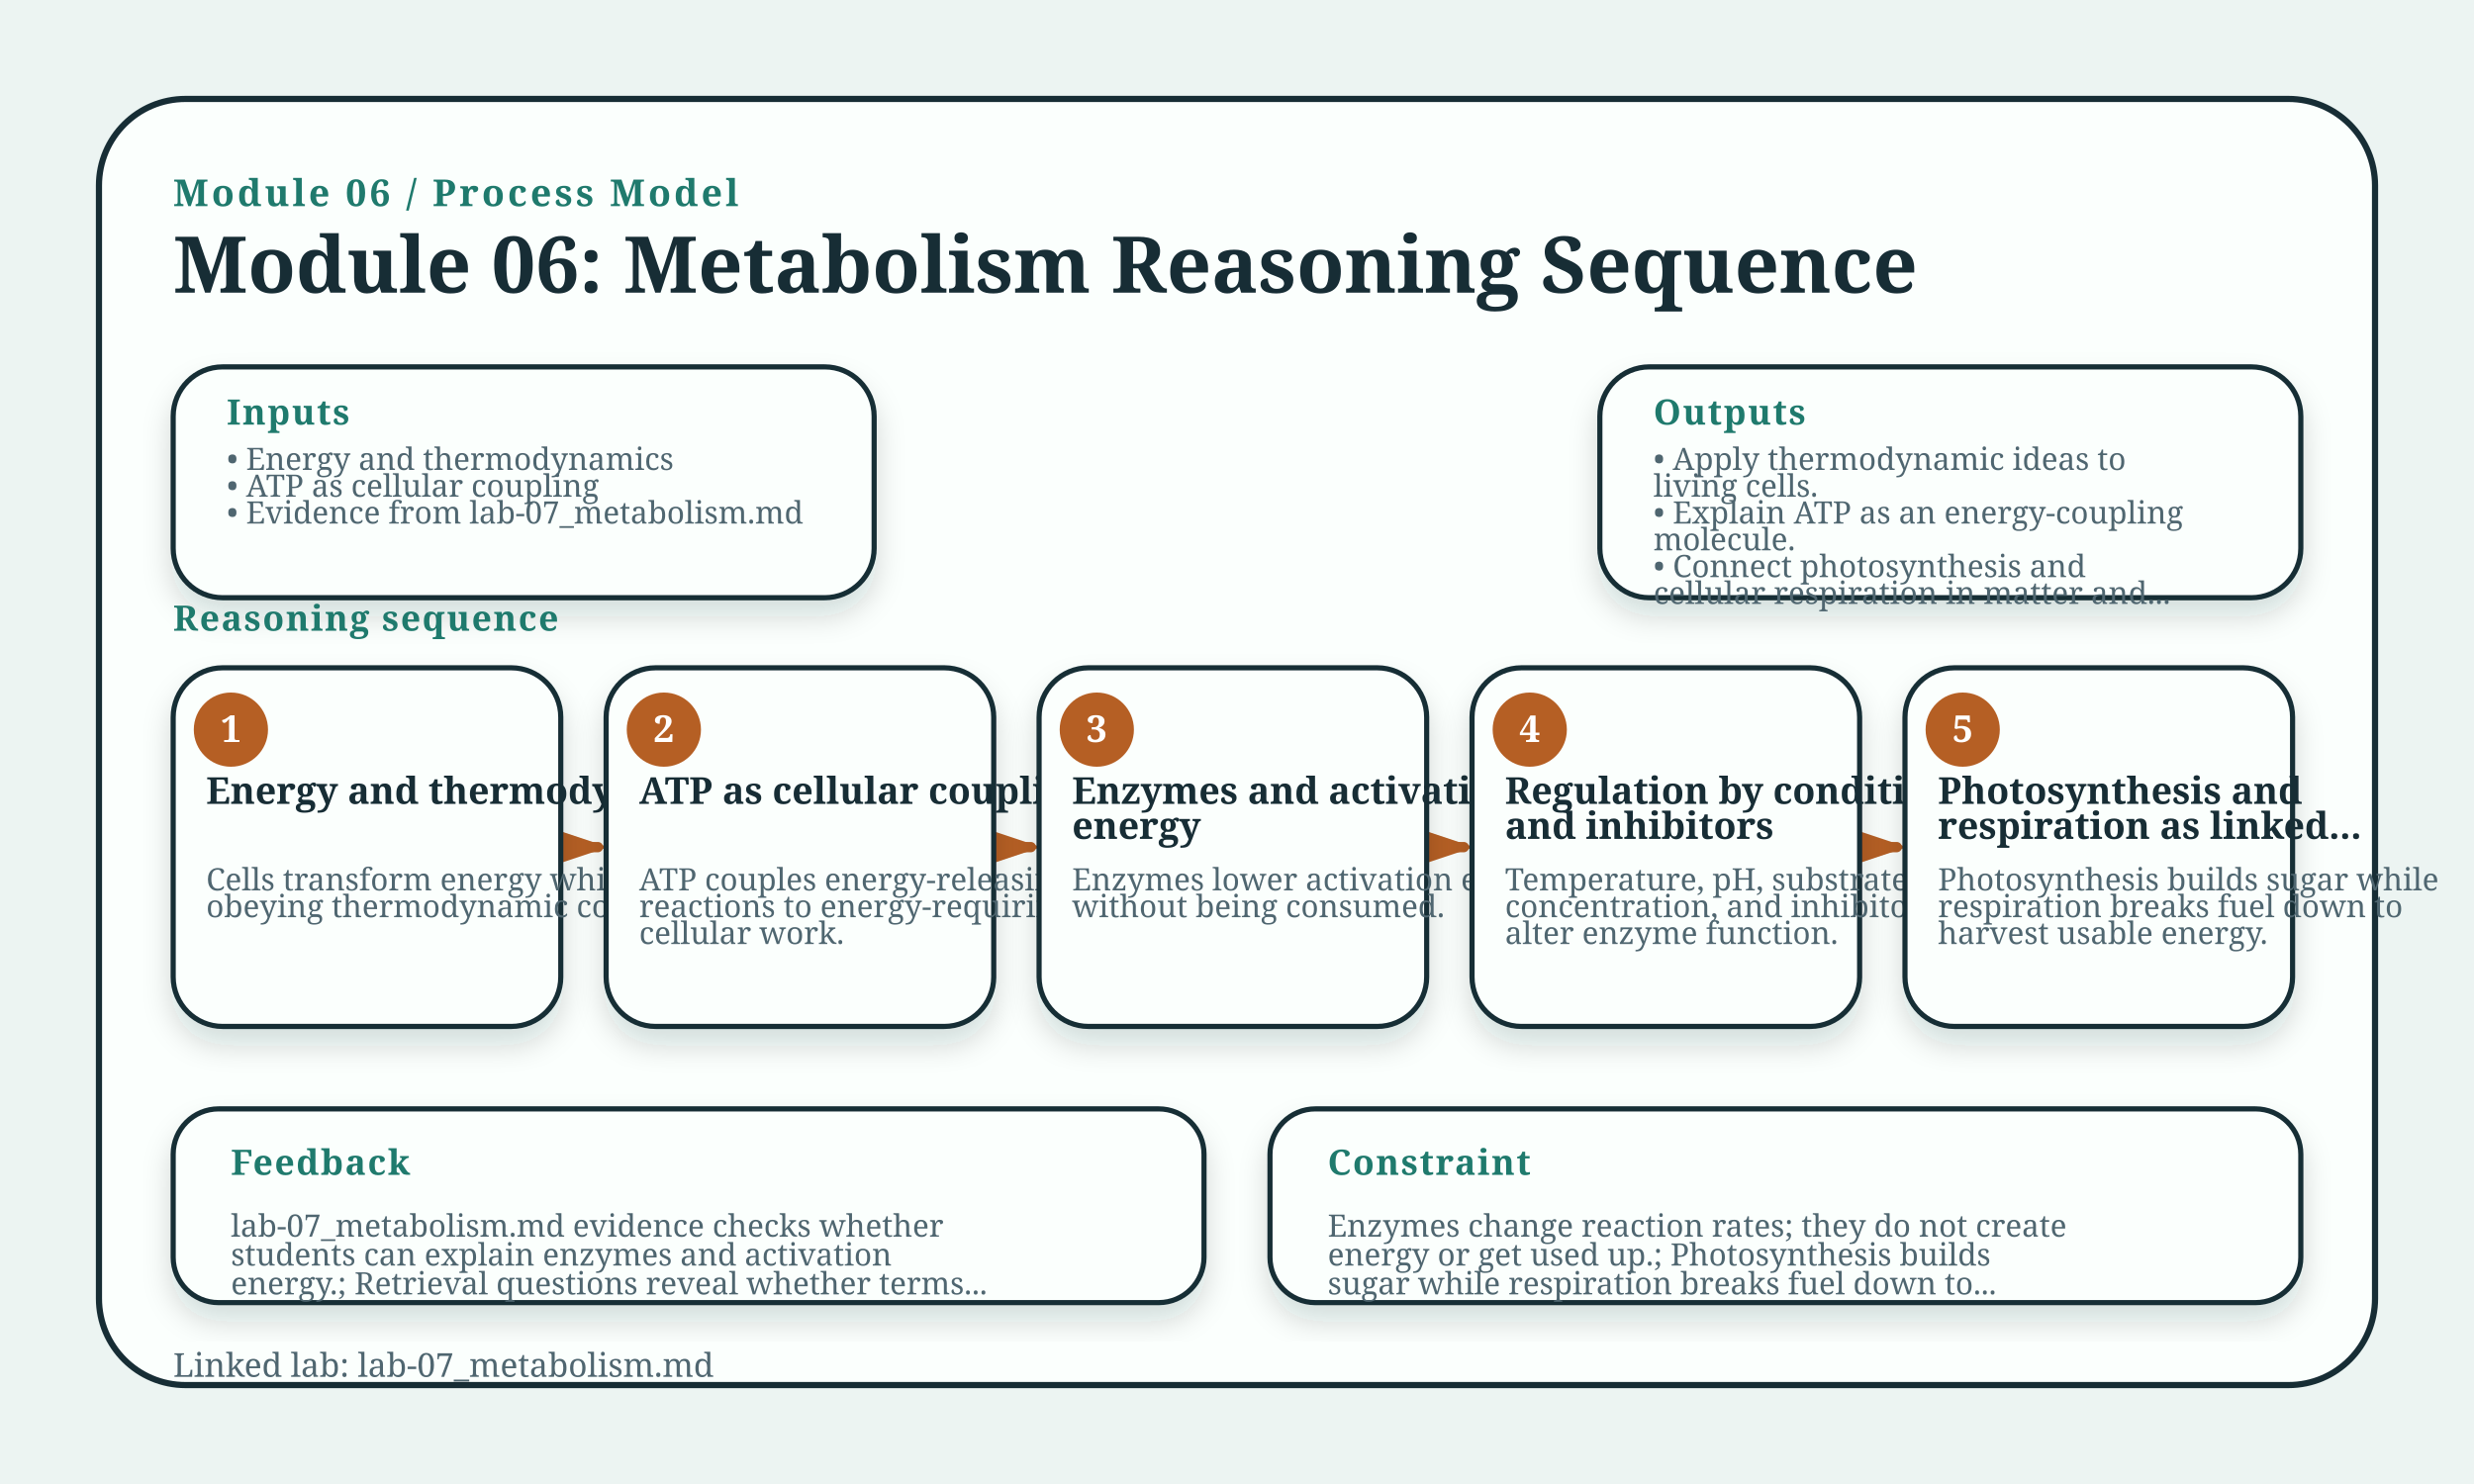
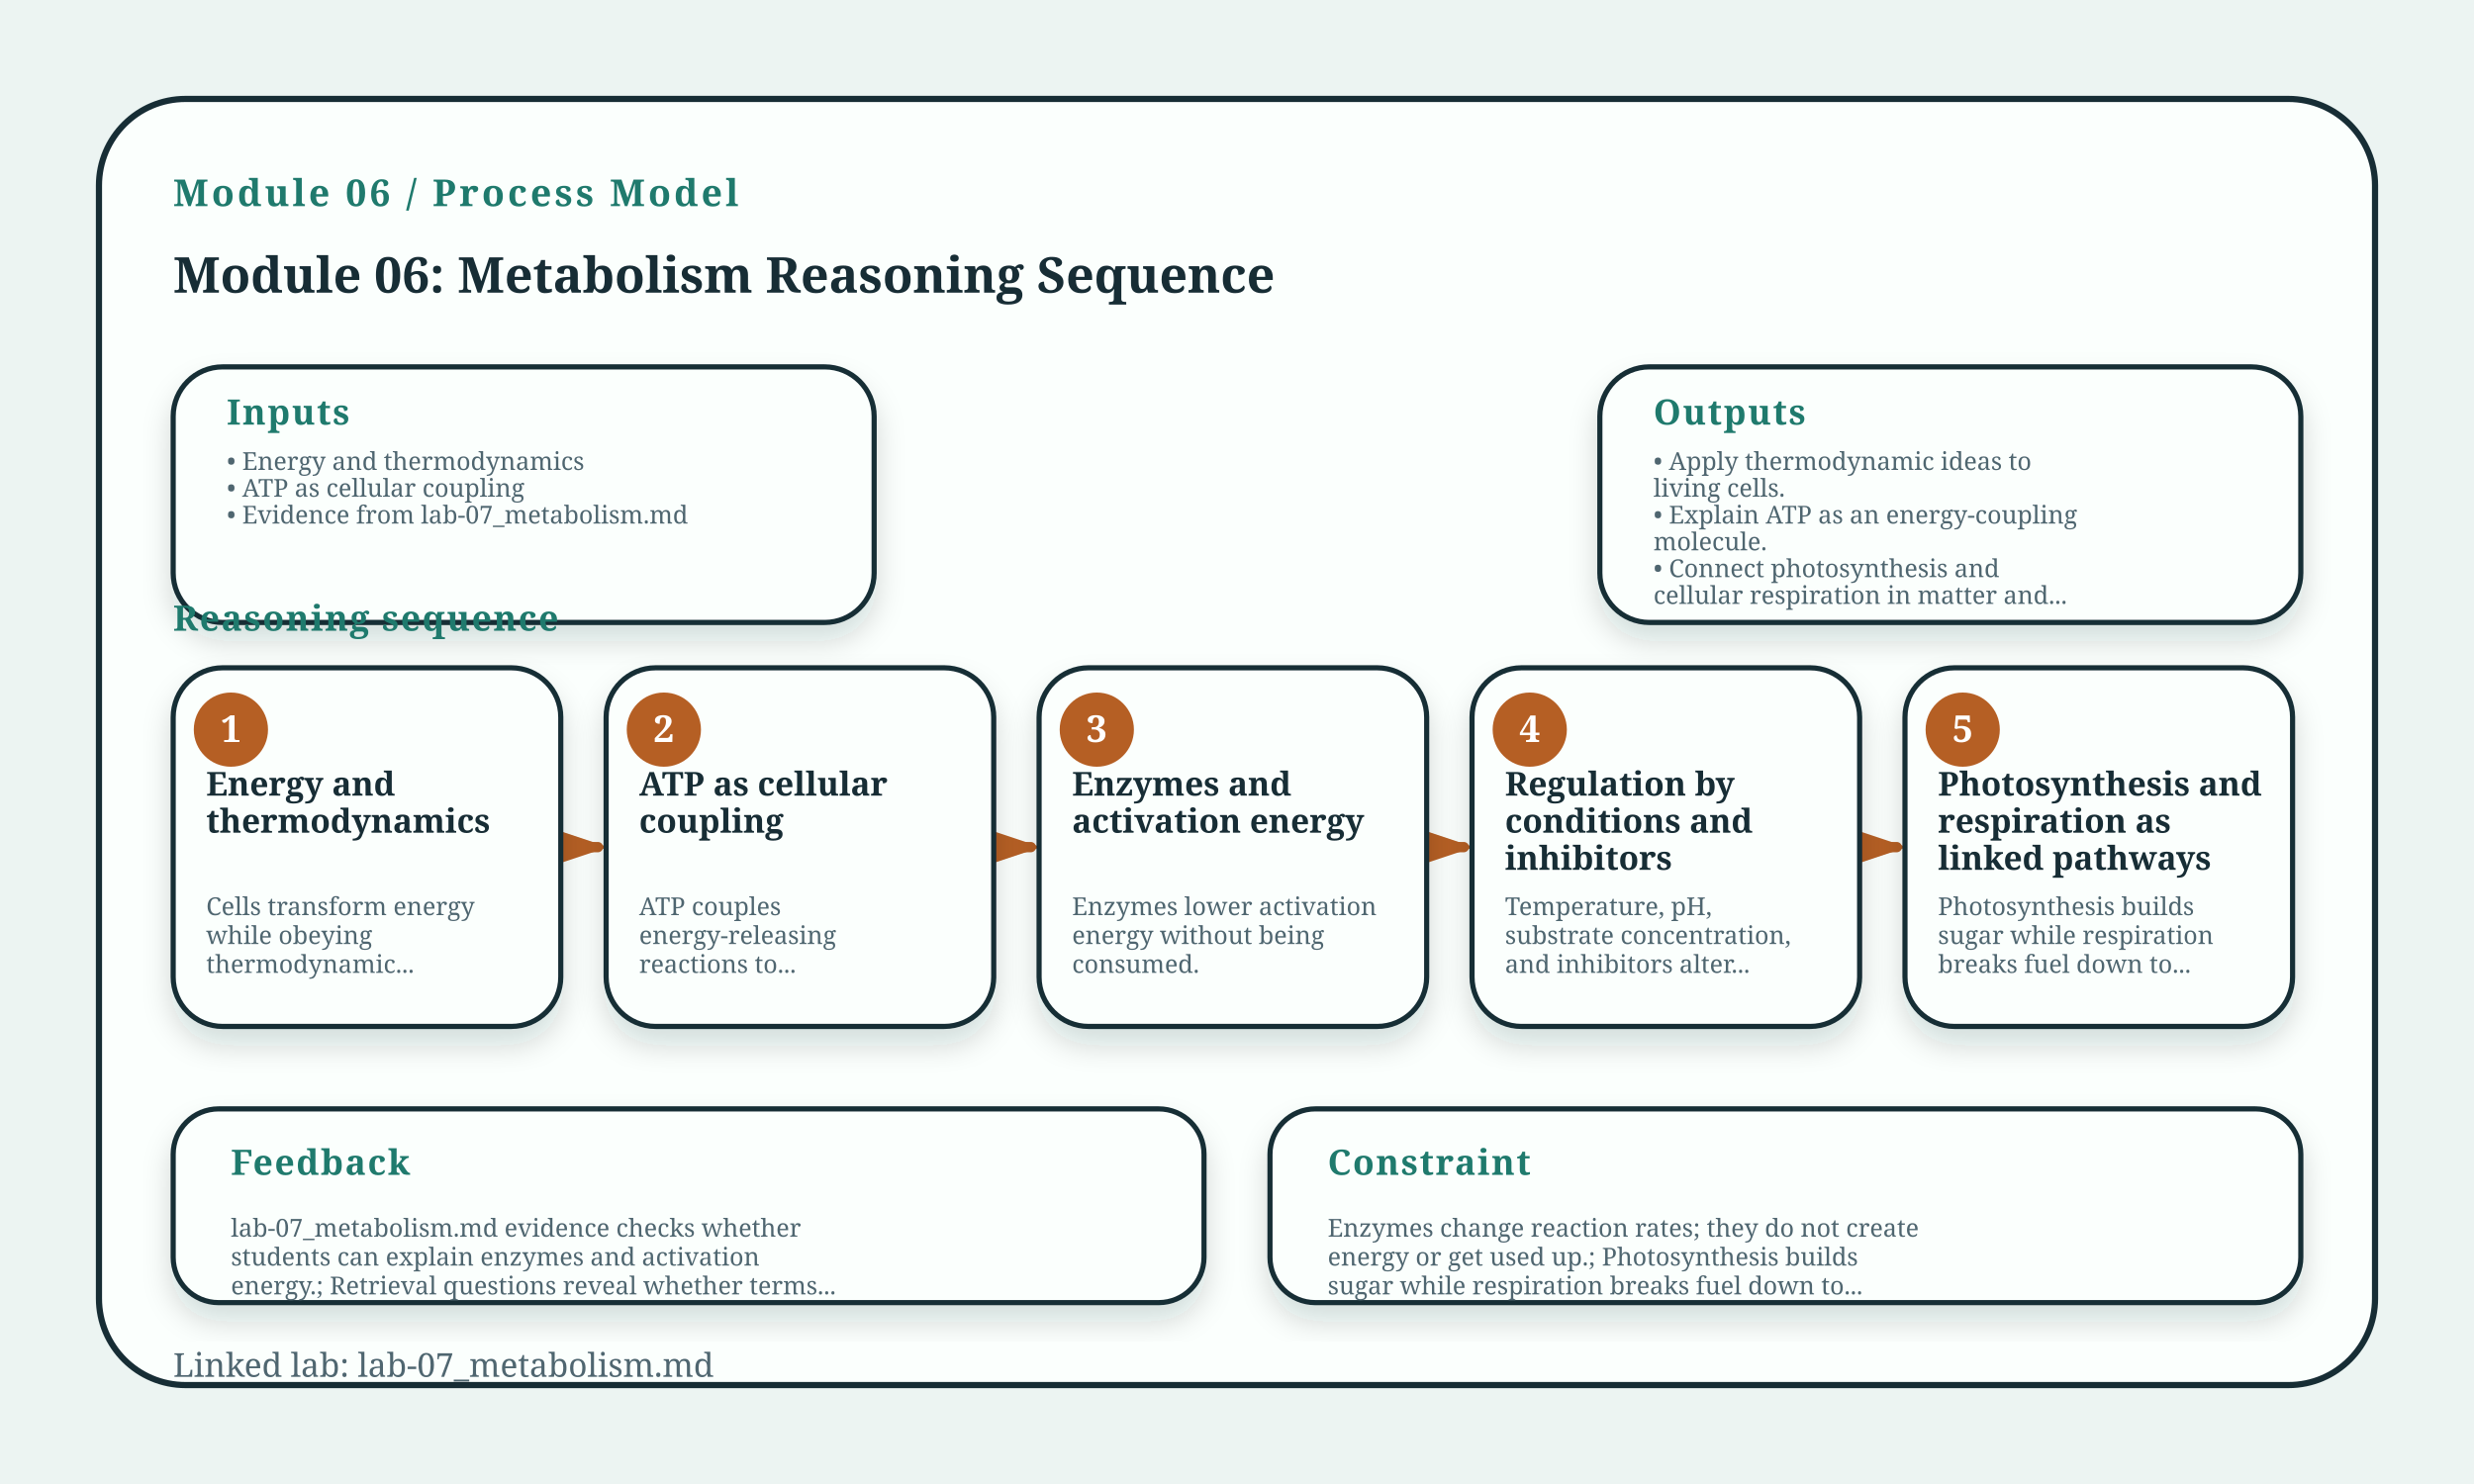
<svg xmlns="http://www.w3.org/2000/svg" width="1200" height="720" viewBox="0 0 1200 720" role="img" aria-label="Module 06: Metabolism Reasoning Sequence">
  <style>
    .bg { fill: #ecf4f2; }
    .halo { fill: url(#wash); opacity: 0.92; }
    .frame { fill: #fbfffd; stroke: #172d35; stroke-width: 3; }
-     .eyebrow { fill: #1f7a6d; font: 800 18px Georgia, serif; letter-spacing: 1.5px; text-transform: uppercase; }
-     .title-text { fill: #172d35; font: 800 38px Georgia, serif; }
-     .footer { fill: #4f6670; font: 16px Georgia, serif; }
+     .eyebrow { fill: #1f7a6d; font-weight: 800; font-size: 18px; font-family: Georgia, serif; letter-spacing: 1.5px; text-transform: uppercase; }
+     .title-text { fill: #172d35; font-weight: 800; font-size: 24px; font-family: Georgia, serif; }
+     .footer { fill: #4f6670; font-weight: 400; font-size: 16px; font-family: Georgia, serif; }
    .claim-card, .side-card, .feedback-card, .prompt-card, .routine-card, .stage-card-bg { fill: #fbfffd; stroke: #172d35; stroke-width: 2.5; filter: url(#shadow); }
-     .claim-kicker, .card-kicker { fill: #1f7a6d; font: 800 17px Georgia, serif; letter-spacing: 0.8px; text-transform: uppercase; }
-     .claim-text { fill: #172d35; font: 700 25px Georgia, serif; }
+     .claim-kicker, .card-kicker { fill: #1f7a6d; font-weight: 800; font-size: 17px; font-family: Georgia, serif; letter-spacing: 0.8px; text-transform: uppercase; }
+     .claim-text { fill: #172d35; font-weight: 700; font-size: 22px; font-family: Georgia, serif; }
    .node { fill: #fbfffd; stroke: #b55f24; stroke-width: 3; filter: url(#shadow); }
    .node-claim { stroke: #1f7a6d; }
    .node-mechanism { stroke: #b55f24; }
    .node-evidence { stroke: #567d46; }
    .node-vocabulary { stroke: #8067a9; }
    .node-application { stroke: #b26b2f; }
    .node-revision { stroke: #8a4351; }
    .cluster-pill { stroke: none; opacity: 0.92; }
    .cluster-claim { fill: #1f7a6d; }
    .cluster-mechanism { fill: #b55f24; }
    .cluster-evidence { fill: #6d9c57; }
    .cluster-vocabulary { fill: #9b83c6; }
    .cluster-application { fill: #d28942; }
    .cluster-revision { fill: #b85d70; }
-     .cluster-label, .legend-text { fill: white; font: 800 11px Georgia, serif; letter-spacing: 1px; text-transform: uppercase; }
-     .node-label { fill: #172d35; font: 800 20px Georgia, serif; }
-     .node-detail { fill: #4f6670; font: 14px Georgia, serif; }
+     .cluster-label, .legend-text { fill: white; font-weight: 800; font-size: 11px; font-family: Georgia, serif; letter-spacing: 1px; text-transform: uppercase; }
+     .node-label { fill: #172d35; font-weight: 800; font-size: 16px; font-family: Georgia, serif; }
+     .node-detail { fill: #4f6670; font-weight: 400; font-size: 12px; font-family: Georgia, serif; }
    .edge { stroke: #1f7a6d; stroke-width: 4; stroke-linecap: round; opacity: 0.72; marker-end: url(#arrowhead); }
-     .edge-label { fill: #1f7a6d; font: 700 12px Georgia, serif; text-anchor: middle; paint-order: stroke; stroke: #ecf4f2; stroke-width: 5; }
+     .edge-label { fill: #1f7a6d; font-weight: 700; font-size: 12px; font-family: Georgia, serif; text-anchor: middle; paint-order: stroke; stroke: #ecf4f2; stroke-width: 5; }
    .stage-dot { fill: #b55f24; }
-     .stage-num { fill: white; font: 900 18px Georgia, serif; }
-     .stage-label { fill: #172d35; font: 800 18px Georgia, serif; }
-     .stage-detail, .mini-text, .check-text { fill: #4f6670; font: 15px Georgia, serif; }
+     .stage-num { fill: white; font-weight: 900; font-size: 18px; font-family: Georgia, serif; }
+     .stage-label { fill: #172d35; font-weight: 800; font-size: 16px; font-family: Georgia, serif; }
+     .stage-detail, .mini-text, .check-text { fill: #4f6670; font-weight: 400; font-size: 12px; font-family: Georgia, serif; }
    .arrow { fill: none; stroke: #b55f24; stroke-width: 5; stroke-linecap: round; marker-end: url(#arrowhead); }
-     .prompt-text { fill: #172d35; font: 700 17px Georgia, serif; }
-     .routine-text { fill: #172d35; font: 700 16px Georgia, serif; }
+     .prompt-text { fill: #172d35; font-weight: 700; font-size: 17px; font-family: Georgia, serif; }
+     .routine-text { fill: #172d35; font-weight: 700; font-size: 16px; font-family: Georgia, serif; }
    .retrieval-step-strip { fill: #fbfffd; stroke: #b55f24; stroke-width: 2; opacity: 0.96; }
    .palette-high-design { fill: #1f7a6d; }
    @media print { .claim-card, .side-card, .feedback-card, .prompt-card, .routine-card, .node, .stage-card-bg { filter: none; } }
    </style>
  <defs>
    <linearGradient id="wash" x1="0" x2="1" y1="0" y2="1">
      <stop offset="0" stop-color="#fbfffd" />
      <stop offset="1" stop-color="#b55f24" stop-opacity="0.18" />
    </linearGradient>
    <filter id="shadow" x="-20%" y="-20%" width="140%" height="140%">
      <feDropShadow dx="0" dy="8" stdDeviation="7" flood-color="#172d35" flood-opacity="0.16" />
    </filter>
    <marker id="arrowhead" markerWidth="12" markerHeight="8" refX="11" refY="4" orient="auto">
      <polygon points="0 0, 12 4, 0 8" fill="#b55f24" />
    </marker>
  </defs>
  <rect class="bg" width="1200" height="720" />
  <rect x="48" y="48" width="1104" height="624" rx="42" class="frame" />
  <text x="84" y="100" class="eyebrow">Module 06 / Process Model</text>
  <text x="84.0" y="142.0" class="title-text">
    <tspan x="84.0" dy="0">Module 06: Metabolism Reasoning Sequence</tspan>
  </text>
-   <rect x="84" y="178" width="340" height="112" rx="24" class="side-card" />
+   <rect x="84" y="178" width="340" height="124" rx="24" class="side-card" />
  <text x="110" y="206" class="card-kicker">Inputs</text>
  <text x="110.0" y="228.0" class="mini-text">
    <tspan x="110.0" dy="0">• Energy and thermodynamics</tspan>
  </text>
  <text x="110.0" y="241.0" class="mini-text">
    <tspan x="110.0" dy="0">• ATP as cellular coupling</tspan>
  </text>
  <text x="110.0" y="254.0" class="mini-text">
    <tspan x="110.0" dy="0">• Evidence from lab-07_metabolism.md</tspan>
  </text>
-   <rect x="776" y="178" width="340" height="112" rx="24" class="side-card" />
+   <rect x="776" y="178" width="340" height="124" rx="24" class="side-card" />
  <text x="802" y="206" class="card-kicker">Outputs</text>
  <text x="802.0" y="228.0" class="mini-text">
    <tspan x="802.0" dy="0">• Apply thermodynamic ideas to</tspan>
    <tspan x="802.0" dy="13">living cells.</tspan>
  </text>
  <text x="802.0" y="254.0" class="mini-text">
    <tspan x="802.0" dy="0">• Explain ATP as an energy-coupling</tspan>
    <tspan x="802.0" dy="13">molecule.</tspan>
  </text>
  <text x="802.0" y="280.0" class="mini-text">
    <tspan x="802.0" dy="0">• Connect photosynthesis and</tspan>
    <tspan x="802.0" dy="13">cellular respiration in matter and...</tspan>
  </text>
  <text x="84" y="306" class="card-kicker">Reasoning sequence</text>
  <path d="M 276.0 411.0 L 290.0 411.0" class="arrow" />
  <path d="M 486.0 411.0 L 500.0 411.0" class="arrow" />
  <path d="M 696.0 411.0 L 710.0 411.0" class="arrow" />
  <path d="M 906.0 411.0 L 920.0 411.0" class="arrow" />
  <g class="stage-card">
    <rect x="84.0" y="324.0" width="188" height="174" rx="24" class="stage-card-bg" />
    <circle cx="112.0" cy="354.0" r="18" class="stage-dot" />
    <text x="112.0" y="360.0" class="stage-num" text-anchor="middle">1</text>
-     <text x="100.0" y="390.0" class="stage-label">
-       <tspan x="100.0" dy="0">Energy and thermodynamics</tspan>
+     <text x="100.0" y="386.0" class="stage-label">
+       <tspan x="100.0" dy="0">Energy and</tspan>
+       <tspan x="100.0" dy="18">thermodynamics</tspan>
    </text>
-     <text x="100.0" y="432.0" class="stage-detail">
-       <tspan x="100.0" dy="0">Cells transform energy while</tspan>
-       <tspan x="100.0" dy="13">obeying thermodynamic constraints.</tspan>
+     <text x="100.0" y="444.0" class="stage-detail">
+       <tspan x="100.0" dy="0">Cells transform energy</tspan>
+       <tspan x="100.0" dy="14">while obeying</tspan>
+       <tspan x="100.0" dy="14">thermodynamic...</tspan>
    </text>
  </g>
  <g class="stage-card">
    <rect x="294.0" y="324.0" width="188" height="174" rx="24" class="stage-card-bg" />
    <circle cx="322.0" cy="354.0" r="18" class="stage-dot" />
    <text x="322.0" y="360.0" class="stage-num" text-anchor="middle">2</text>
-     <text x="310.0" y="390.0" class="stage-label">
-       <tspan x="310.0" dy="0">ATP as cellular coupling</tspan>
+     <text x="310.0" y="386.0" class="stage-label">
+       <tspan x="310.0" dy="0">ATP as cellular</tspan>
+       <tspan x="310.0" dy="18">coupling</tspan>
    </text>
-     <text x="310.0" y="432.0" class="stage-detail">
-       <tspan x="310.0" dy="0">ATP couples energy-releasing</tspan>
-       <tspan x="310.0" dy="13">reactions to energy-requiring</tspan>
-       <tspan x="310.0" dy="13">cellular work.</tspan>
+     <text x="310.0" y="444.0" class="stage-detail">
+       <tspan x="310.0" dy="0">ATP couples</tspan>
+       <tspan x="310.0" dy="14">energy-releasing</tspan>
+       <tspan x="310.0" dy="14">reactions to...</tspan>
    </text>
  </g>
  <g class="stage-card">
    <rect x="504.0" y="324.0" width="188" height="174" rx="24" class="stage-card-bg" />
    <circle cx="532.0" cy="354.0" r="18" class="stage-dot" />
    <text x="532.0" y="360.0" class="stage-num" text-anchor="middle">3</text>
-     <text x="520.0" y="390.0" class="stage-label">
-       <tspan x="520.0" dy="0">Enzymes and activation</tspan>
-       <tspan x="520.0" dy="17">energy</tspan>
+     <text x="520.0" y="386.0" class="stage-label">
+       <tspan x="520.0" dy="0">Enzymes and</tspan>
+       <tspan x="520.0" dy="18">activation energy</tspan>
    </text>
-     <text x="520.0" y="432.0" class="stage-detail">
-       <tspan x="520.0" dy="0">Enzymes lower activation energy</tspan>
-       <tspan x="520.0" dy="13">without being consumed.</tspan>
+     <text x="520.0" y="444.0" class="stage-detail">
+       <tspan x="520.0" dy="0">Enzymes lower activation</tspan>
+       <tspan x="520.0" dy="14">energy without being</tspan>
+       <tspan x="520.0" dy="14">consumed.</tspan>
    </text>
  </g>
  <g class="stage-card">
    <rect x="714.0" y="324.0" width="188" height="174" rx="24" class="stage-card-bg" />
    <circle cx="742.0" cy="354.0" r="18" class="stage-dot" />
    <text x="742.0" y="360.0" class="stage-num" text-anchor="middle">4</text>
-     <text x="730.0" y="390.0" class="stage-label">
-       <tspan x="730.0" dy="0">Regulation by conditions</tspan>
-       <tspan x="730.0" dy="17">and inhibitors</tspan>
+     <text x="730.0" y="386.0" class="stage-label">
+       <tspan x="730.0" dy="0">Regulation by</tspan>
+       <tspan x="730.0" dy="18">conditions and</tspan>
+       <tspan x="730.0" dy="18">inhibitors</tspan>
    </text>
-     <text x="730.0" y="432.0" class="stage-detail">
-       <tspan x="730.0" dy="0">Temperature, pH, substrate</tspan>
-       <tspan x="730.0" dy="13">concentration, and inhibitors</tspan>
-       <tspan x="730.0" dy="13">alter enzyme function.</tspan>
+     <text x="730.0" y="444.0" class="stage-detail">
+       <tspan x="730.0" dy="0">Temperature, pH,</tspan>
+       <tspan x="730.0" dy="14">substrate concentration,</tspan>
+       <tspan x="730.0" dy="14">and inhibitors alter...</tspan>
    </text>
  </g>
  <g class="stage-card">
    <rect x="924.0" y="324.0" width="188" height="174" rx="24" class="stage-card-bg" />
    <circle cx="952.0" cy="354.0" r="18" class="stage-dot" />
    <text x="952.0" y="360.0" class="stage-num" text-anchor="middle">5</text>
-     <text x="940.0" y="390.0" class="stage-label">
+     <text x="940.0" y="386.0" class="stage-label">
      <tspan x="940.0" dy="0">Photosynthesis and</tspan>
-       <tspan x="940.0" dy="17">respiration as linked...</tspan>
+       <tspan x="940.0" dy="18">respiration as</tspan>
+       <tspan x="940.0" dy="18">linked pathways</tspan>
    </text>
-     <text x="940.0" y="432.0" class="stage-detail">
-       <tspan x="940.0" dy="0">Photosynthesis builds sugar while</tspan>
-       <tspan x="940.0" dy="13">respiration breaks fuel down to</tspan>
-       <tspan x="940.0" dy="13">harvest usable energy.</tspan>
+     <text x="940.0" y="444.0" class="stage-detail">
+       <tspan x="940.0" dy="0">Photosynthesis builds</tspan>
+       <tspan x="940.0" dy="14">sugar while respiration</tspan>
+       <tspan x="940.0" dy="14">breaks fuel down to...</tspan>
    </text>
  </g>
  <rect x="84" y="538" width="500" height="94" rx="22" class="feedback-card" />
  <text x="112" y="570" class="card-kicker">Feedback</text>
  <text x="112.0" y="600.0" class="mini-text">
    <tspan x="112.0" dy="0">lab-07_metabolism.md evidence checks whether</tspan>
    <tspan x="112.0" dy="14">students can explain enzymes and activation</tspan>
    <tspan x="112.0" dy="14">energy.; Retrieval questions reveal whether terms...</tspan>
  </text>
  <rect x="616" y="538" width="500" height="94" rx="22" class="feedback-card" />
  <text x="644" y="570" class="card-kicker">Constraint</text>
  <text x="644.0" y="600.0" class="mini-text">
    <tspan x="644.0" dy="0">Enzymes change reaction rates; they do not create</tspan>
    <tspan x="644.0" dy="14">energy or get used up.; Photosynthesis builds</tspan>
    <tspan x="644.0" dy="14">sugar while respiration breaks fuel down to...</tspan>
  </text>
  <text x="84" y="668" class="footer">Linked lab: lab-07_metabolism.md</text>
</svg>
